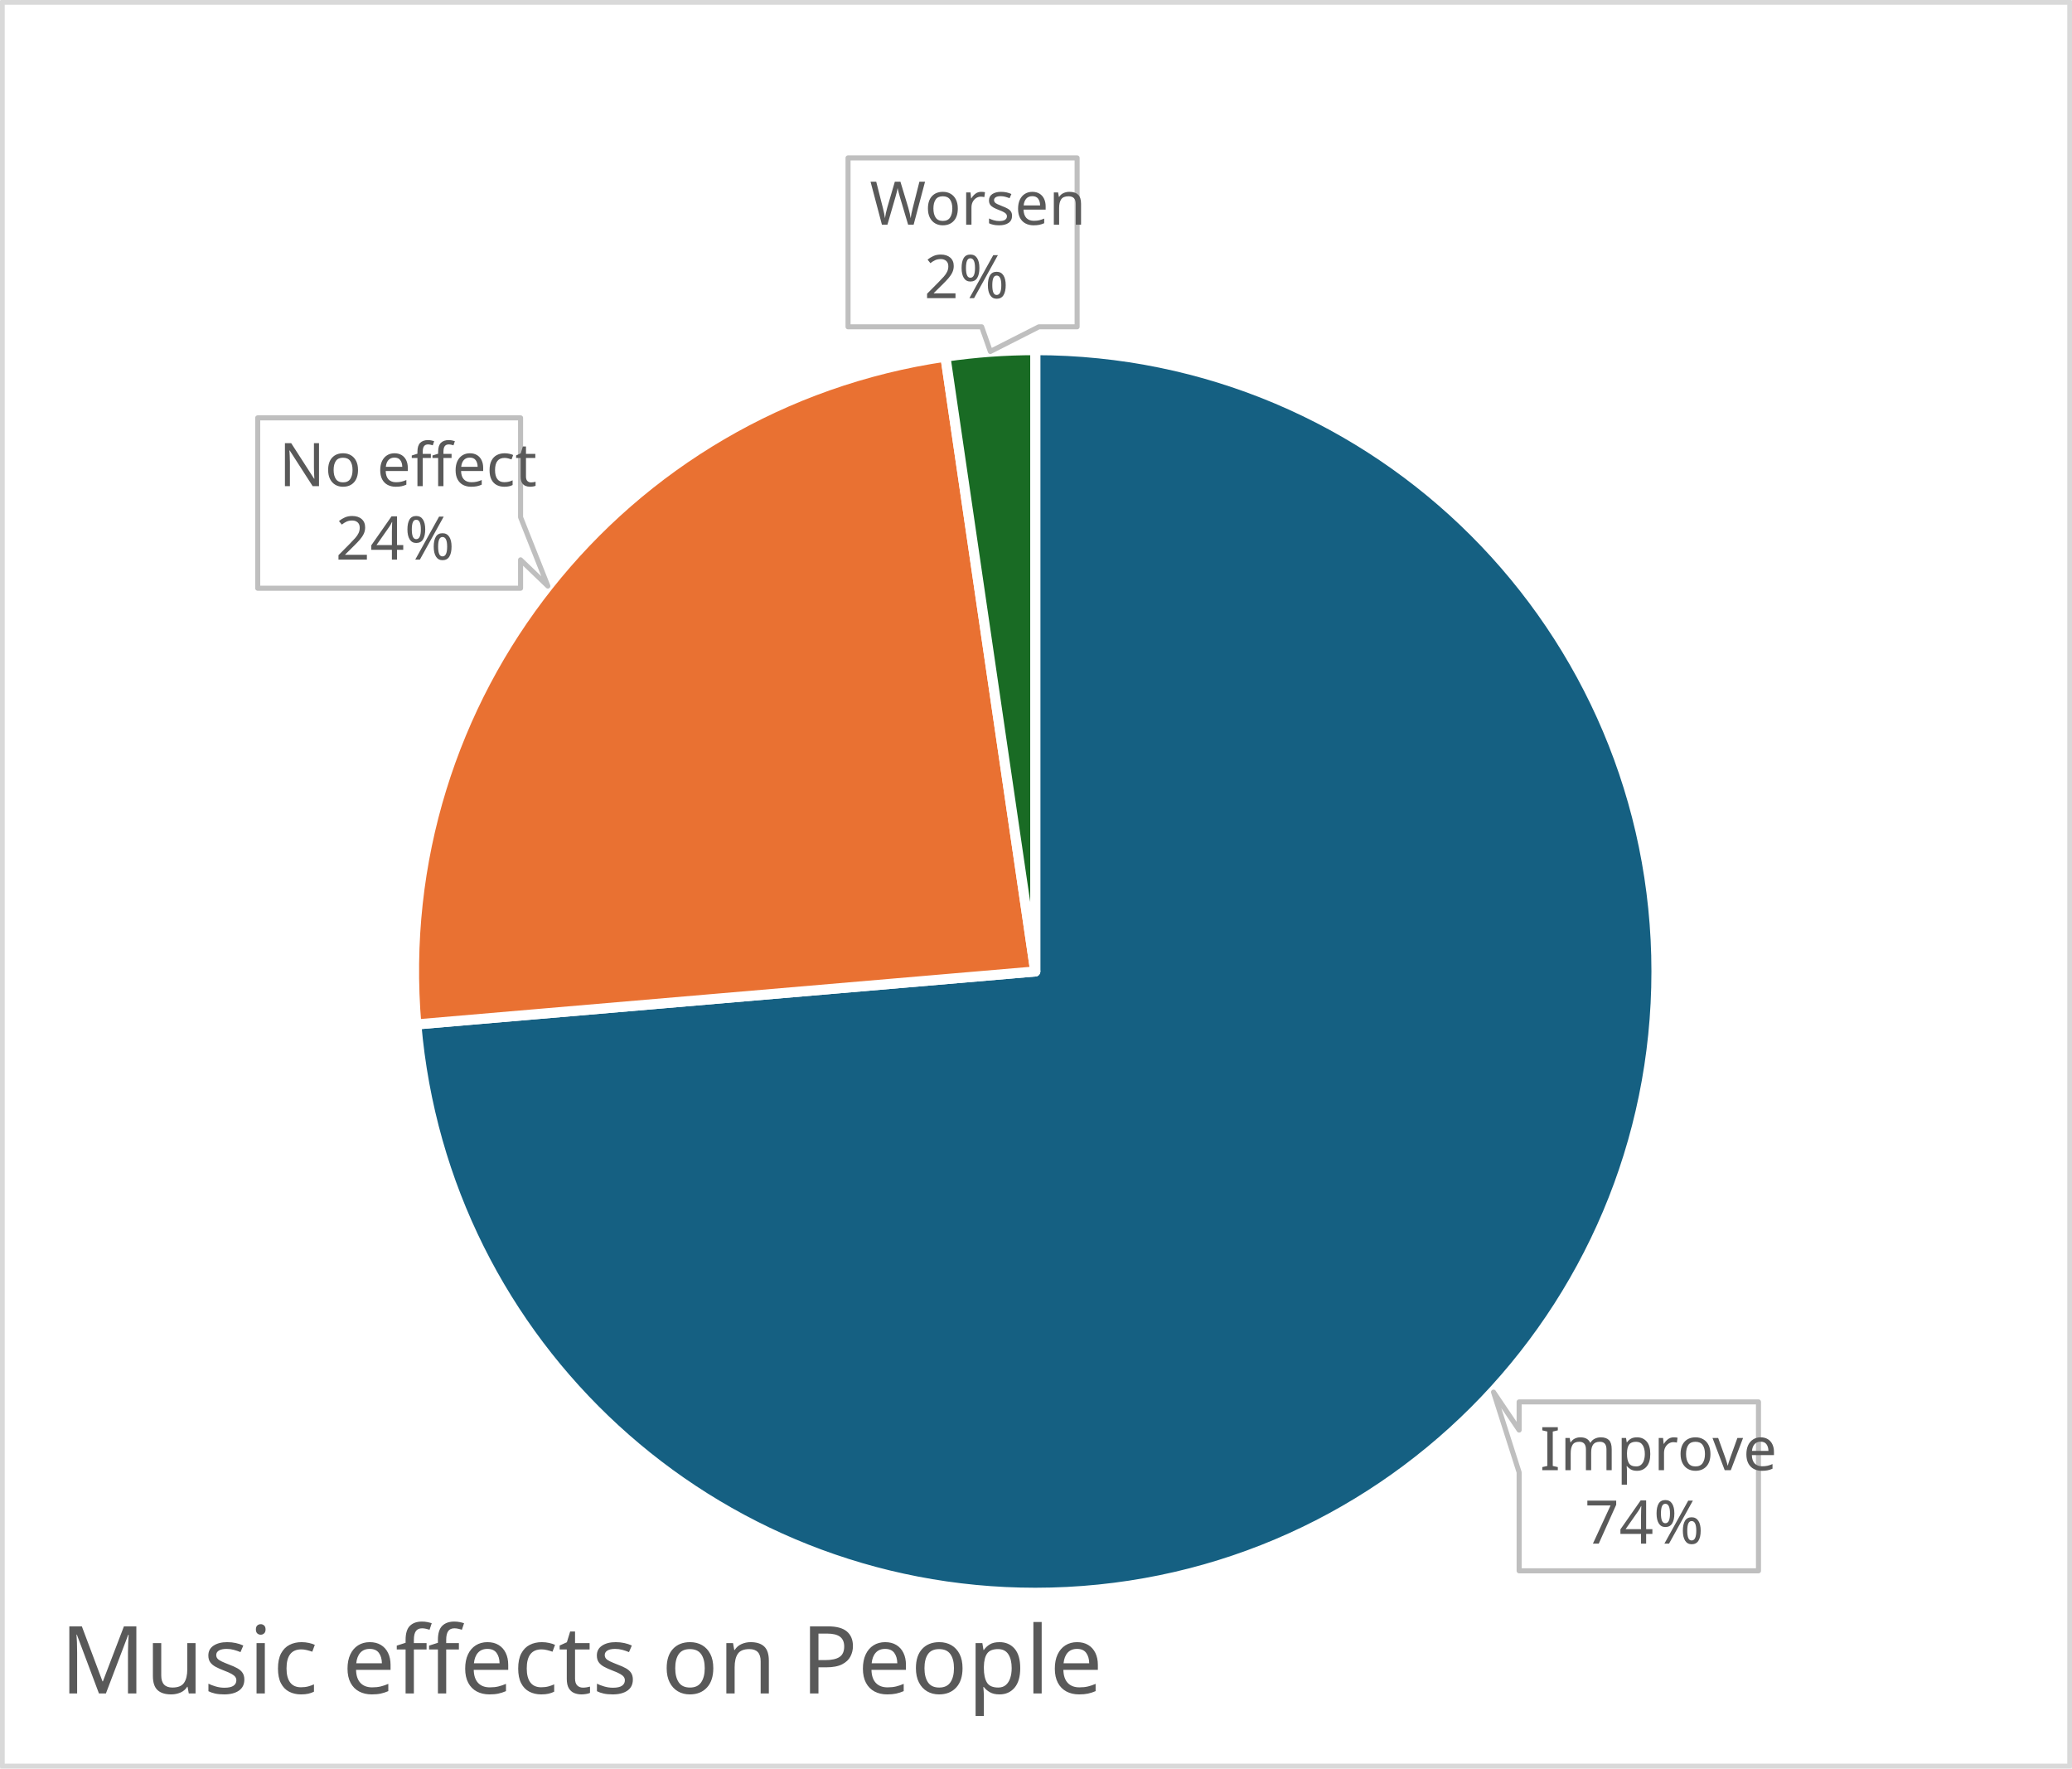
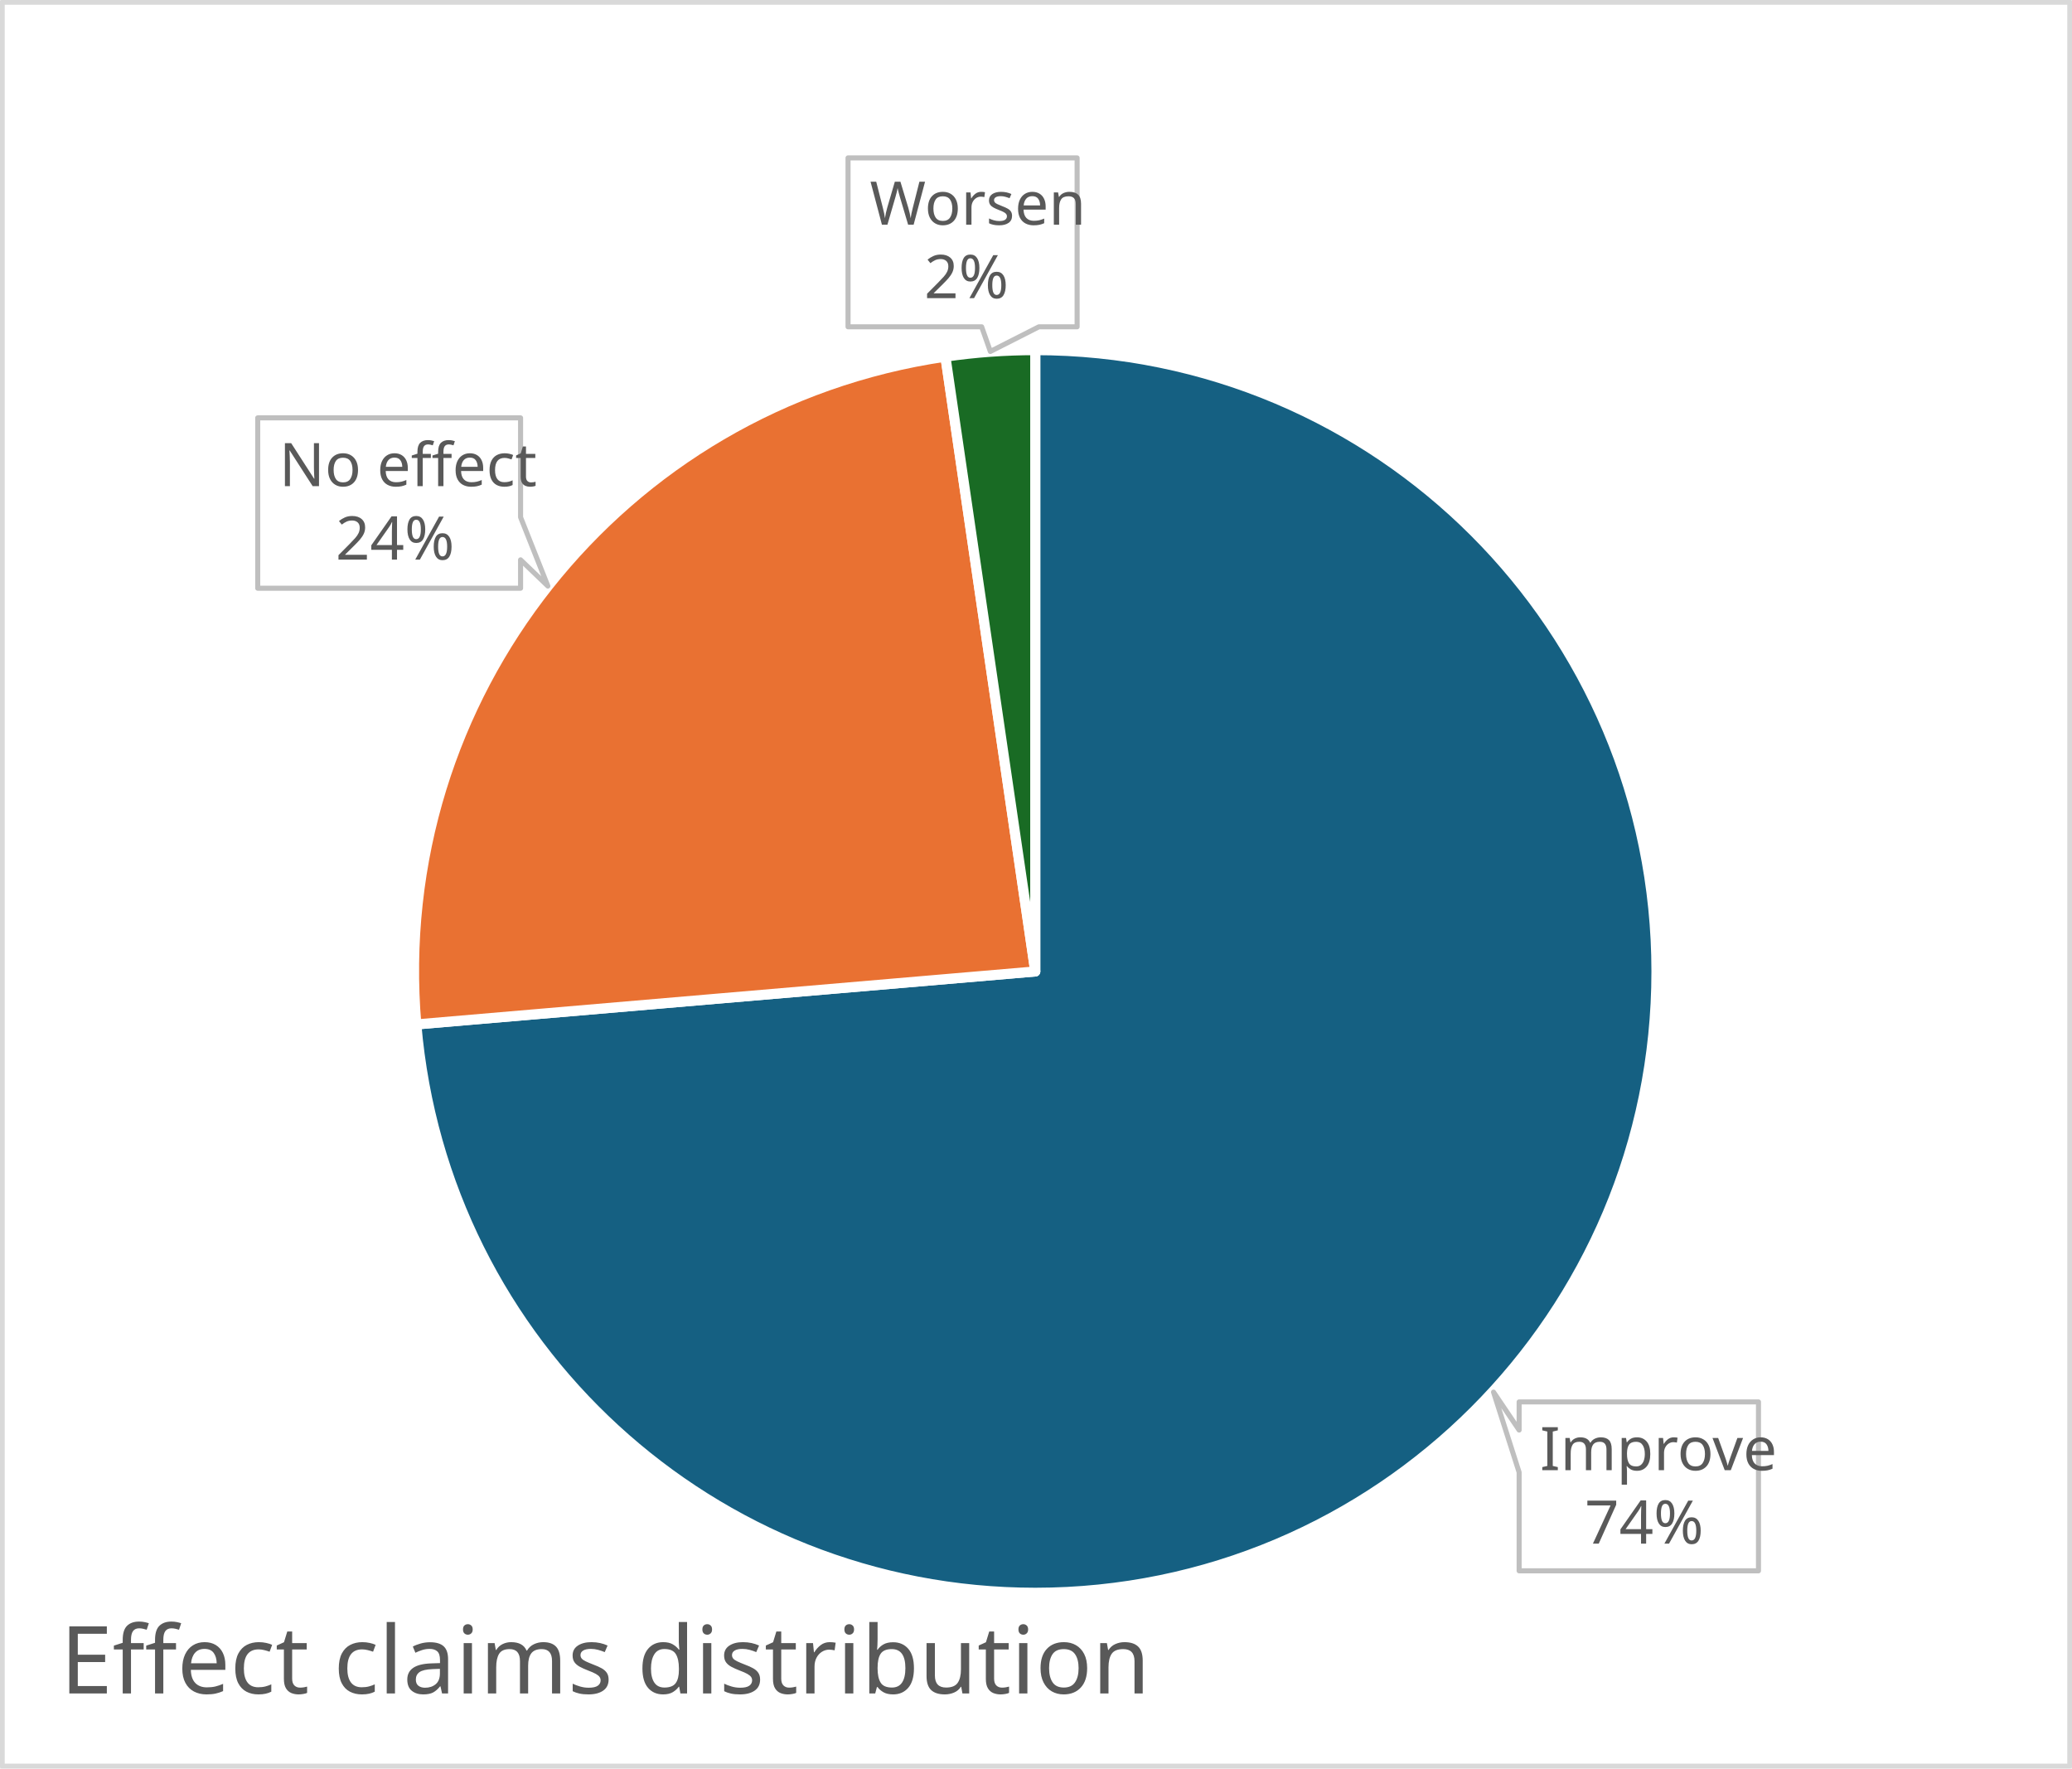
<svg xmlns="http://www.w3.org/2000/svg" width="1411" height="1204" xml:space="preserve" overflow="hidden">
  <defs>
    <clipPath id="clip0">
      <rect x="1044" y="79" width="1411" height="1204" />
    </clipPath>
  </defs>
  <g clip-path="url(#clip0)" transform="translate(-1044 -79)">
    <rect x="1045" y="80" width="1408" height="1201" fill="#FFFFFF" />
    <g>
      <path d="M1749 317.381C1982.63 317.381 2172.03 506.78 2172.03 740.414 2172.03 974.049 1982.63 1163.45 1749 1163.45 1529.35 1163.45 1346.24 995.337 1327.51 776.485L1749 740.414Z" stroke="#FFFFFF" stroke-width="6.875" stroke-linejoin="round" stroke-miterlimit="10" fill="#156082" fill-rule="evenodd" />
    </g>
    <g>
      <path d="M1327.51 776.485C1308.42 553.478 1466.35 354.198 1687.82 321.829L1749 740.414Z" stroke="#FFFFFF" stroke-width="6.875" stroke-linejoin="round" stroke-miterlimit="10" fill="#E97132" fill-rule="evenodd" />
    </g>
    <g>
      <path d="M1687.82 321.828C1708.08 318.867 1728.53 317.381 1749 317.381L1749 740.414Z" stroke="#FFFFFF" stroke-width="6.875" stroke-linejoin="round" stroke-miterlimit="10" fill="#196B24" fill-rule="evenodd" />
    </g>
    <g>
      <path d="M2078.5 1033.5 2105.67 1033.5 2105.67 1033.5 2146.42 1033.5 2241.5 1033.5 2241.5 1052.67 2241.5 1052.67 2241.5 1081.42 2241.5 1148.5 2146.42 1148.5 2105.67 1148.5 2105.67 1148.5 2078.5 1148.5 2078.5 1081.42 2061.07 1026.82 2078.5 1052.67Z" stroke="#BFBFBF" stroke-width="3.438" stroke-linejoin="round" stroke-miterlimit="10" fill="#FFFFFF" fill-rule="evenodd" />
    </g>
    <g>
      <g>
        <text fill="#595959" font-family="Aptos Narrow,Aptos Narrow_MSFontService,sans-serif" font-weight="400" font-stretch="semi-condensed" font-size="41" transform="matrix(1 0 0 1 2092.63 1080)">Improve</text>
      </g>
    </g>
    <g>
      <g>
        <text fill="#595959" font-family="Aptos Narrow,Aptos Narrow_MSFontService,sans-serif" font-weight="400" font-stretch="semi-condensed" font-size="41" transform="matrix(1 0 0 1 2123.17 1130)">74%</text>
      </g>
    </g>
    <g>
      <path d="M1219.5 363.5 1323.92 363.5 1323.92 363.5 1368.67 363.5 1398.5 363.5 1398.5 431.167 1417.09 478.015 1398.5 460.167 1398.5 479.5 1368.67 479.5 1323.92 479.5 1323.92 479.5 1219.5 479.5 1219.5 460.167 1219.5 431.167 1219.5 431.167Z" stroke="#BFBFBF" stroke-width="3.438" stroke-linejoin="round" stroke-miterlimit="10" fill="#FFFFFF" fill-rule="evenodd" />
    </g>
    <g>
      <g>
        <text fill="#595959" font-family="Aptos Narrow,Aptos Narrow_MSFontService,sans-serif" font-weight="400" font-stretch="semi-condensed" font-size="41" transform="matrix(1 0 0 1 1234.05 410)">No effect</text>
      </g>
    </g>
    <g>
      <g>
        <text fill="#595959" font-family="Aptos Narrow,Aptos Narrow_MSFontService,sans-serif" font-weight="400" font-stretch="semi-condensed" font-size="41" transform="matrix(1 0 0 1 1272.53 460)">24%</text>
      </g>
    </g>
    <g>
      <path d="M1621.5 186.5 1712.5 186.5 1712.5 186.5 1751.5 186.5 1777.5 186.5 1777.5 253.583 1777.5 253.583 1777.5 282.333 1777.5 301.5 1751.5 301.5 1718.41 318.295 1712.5 301.5 1621.5 301.5 1621.5 282.333 1621.5 253.583 1621.5 253.583Z" stroke="#BFBFBF" stroke-width="3.438" stroke-linejoin="round" stroke-miterlimit="10" fill="#FFFFFF" fill-rule="evenodd" />
    </g>
    <g>
      <g>
        <text fill="#595959" font-family="Aptos Narrow,Aptos Narrow_MSFontService,sans-serif" font-weight="400" font-stretch="semi-condensed" font-size="41" transform="matrix(1 0 0 1 1636.35 232)">Worsen</text>
      </g>
    </g>
    <g>
      <g>
        <text fill="#595959" font-family="Aptos Narrow,Aptos Narrow_MSFontService,sans-serif" font-weight="400" font-stretch="semi-condensed" font-size="41" transform="matrix(1 0 0 1 1673.36 282)">2%</text>
      </g>
    </g>
    <g>
-       <text fill="#595959" font-family="Aptos Narrow,Aptos Narrow_MSFontService,sans-serif" font-weight="400" font-stretch="semi-condensed" font-size="64" transform="matrix(1 0 0 1 1085.01 1232)">Music effects on People</text>
+       <text fill="#595959" font-family="Aptos Narrow,Aptos Narrow_MSFontService,sans-serif" font-weight="400" font-stretch="semi-condensed" font-size="64" transform="matrix(1 0 0 1 1085.01 1232)">Effect claims distribution</text>
    </g>
    <rect x="1045.5" y="80.5" width="1408" height="1201" stroke="#D9D9D9" stroke-width="3.438" stroke-linejoin="round" stroke-miterlimit="10" fill="none" />
  </g>
</svg>
